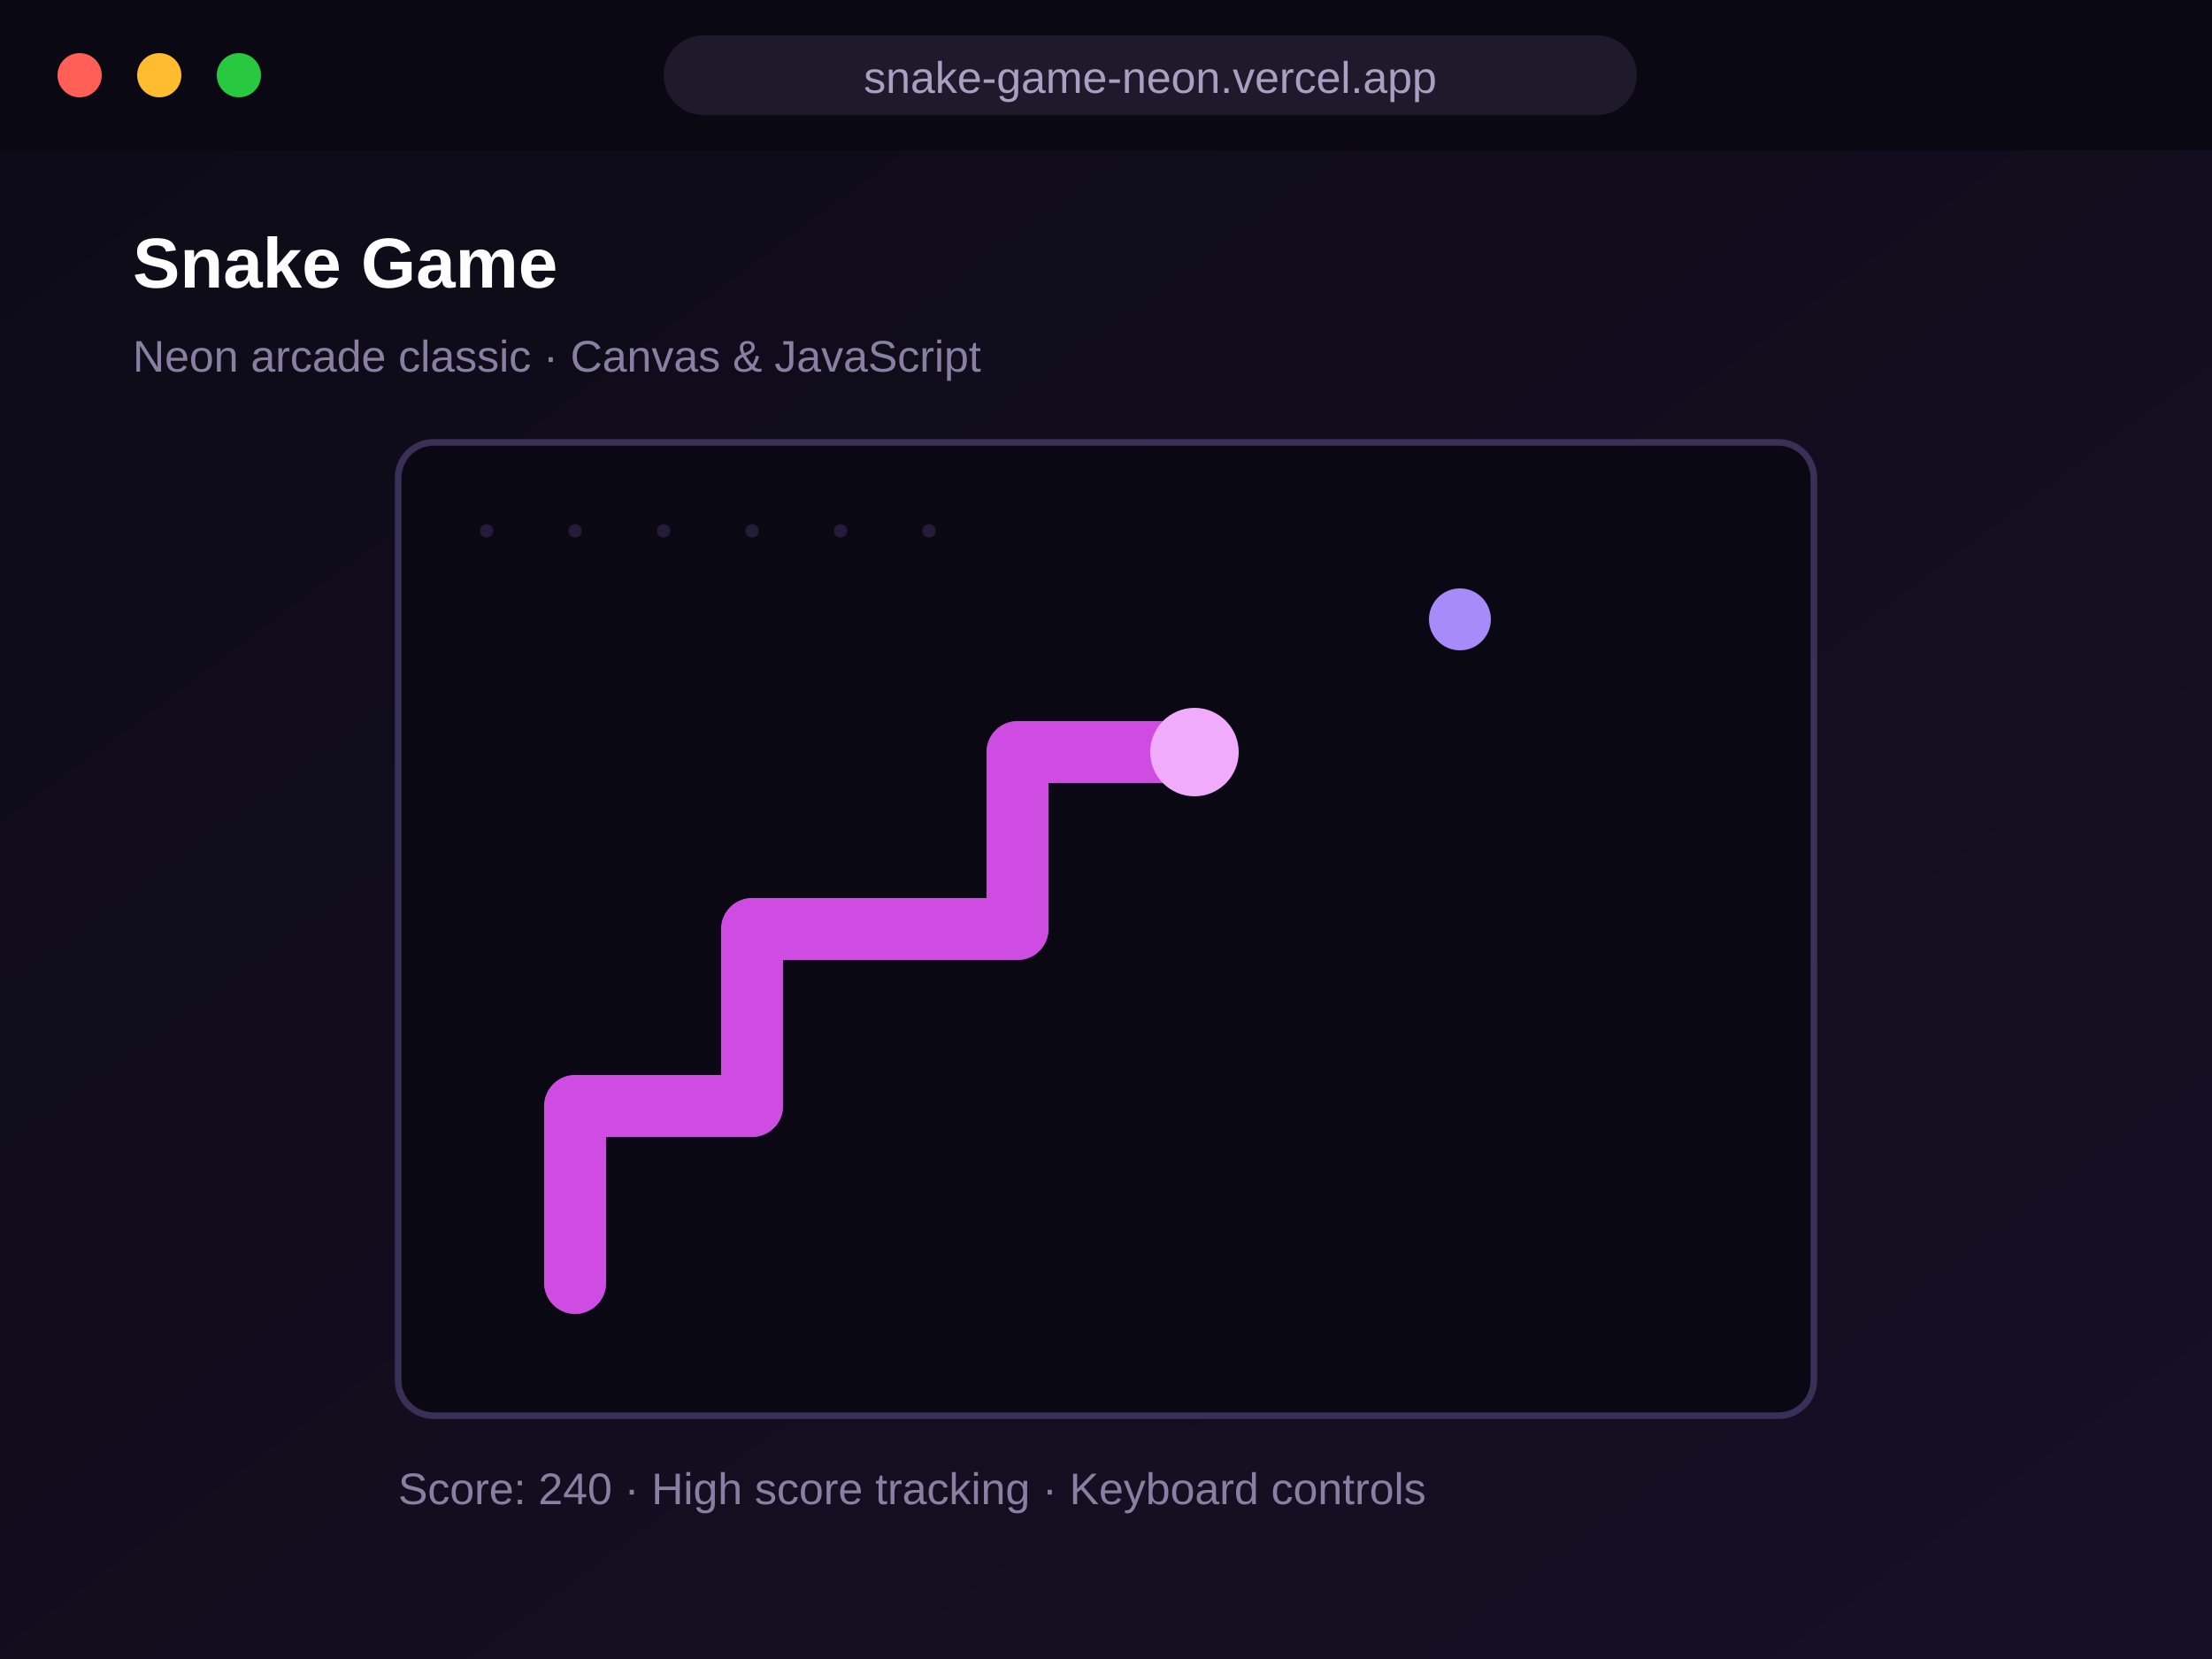
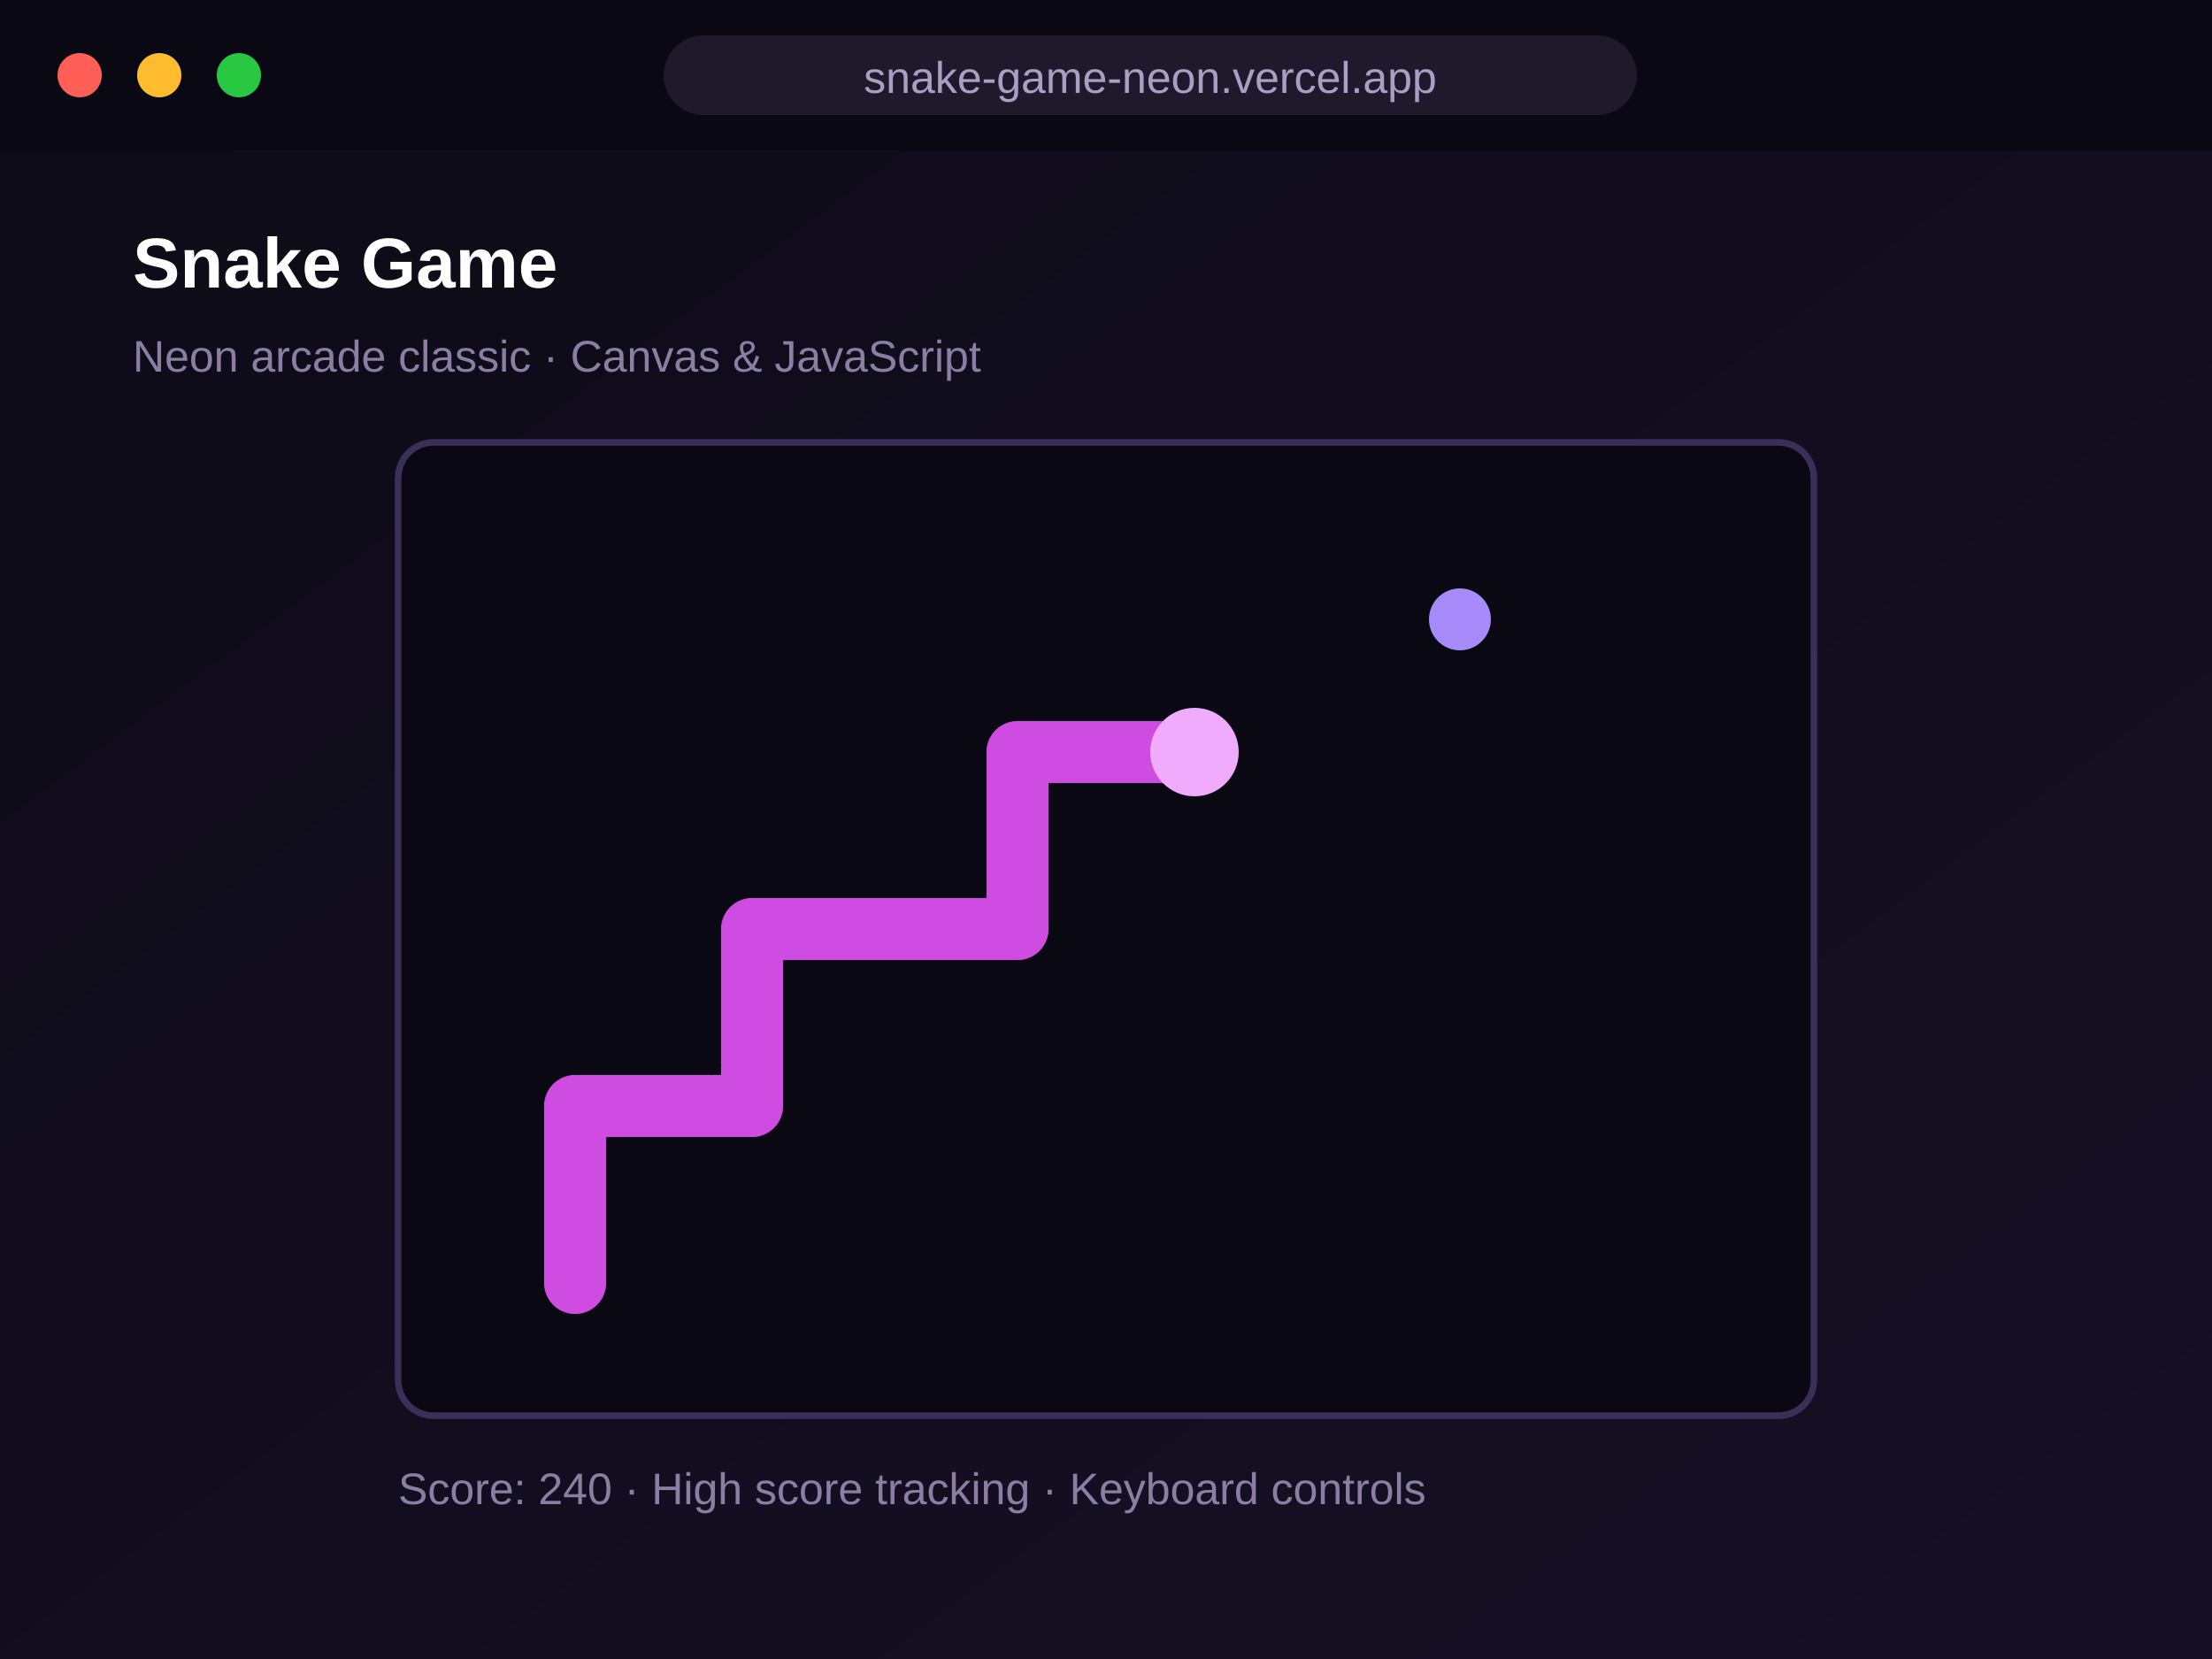
<svg xmlns="http://www.w3.org/2000/svg" viewBox="0 0 500 375">
  <defs>
    <linearGradient id="snBg" x1="0" y1="0" x2="1" y2="1">
      <stop offset="0%" stop-color="#0d0b17" />
      <stop offset="100%" stop-color="#171025" />
    </linearGradient>
  </defs>
  <rect width="500" height="375" fill="url(#snBg)" />
  <rect x="0" y="0" width="500" height="34" fill="#0a0812" />
  <circle cx="18" cy="17" r="5" fill="#ff5f57" />
  <circle cx="36" cy="17" r="5" fill="#febc2e" />
  <circle cx="54" cy="17" r="5" fill="#28c840" />
  <rect x="150" y="8" width="220" height="18" rx="9" fill="#1e1a2b" />
  <text x="260" y="21" font-family="Poppins, Arial, sans-serif" font-size="10" fill="#a99fc2" text-anchor="middle">snake-game-neon.vercel.app</text>
  <text x="30" y="65" font-family="Poppins, Arial, sans-serif" font-size="16" font-weight="600" fill="#ffffff">Snake Game</text>
  <text x="30" y="84" font-family="Poppins, Arial, sans-serif" font-size="10" fill="#8a7fa3">Neon arcade classic · Canvas &amp; JavaScript</text>
  <rect x="90" y="100" width="320" height="220" rx="8" fill="#0a0812" stroke="#3a2f57" stroke-width="1.5" />
-   <g fill="#241c38">
-     <circle cx="110" cy="120" r="1.5" />
-     <circle cx="130" cy="120" r="1.5" />
-     <circle cx="150" cy="120" r="1.5" />
-     <circle cx="170" cy="120" r="1.5" />
-     <circle cx="190" cy="120" r="1.5" />
-     <circle cx="210" cy="120" r="1.5" />
-   </g>
  <g fill="none" stroke="#e879f9" stroke-width="14" stroke-linecap="round" stroke-linejoin="round" opacity="0.95">
    <path d="M130,290 L130,250 L170,250 L170,210 L230,210 L230,170 L270,170" />
  </g>
  <g fill="none" stroke="#c026d3" stroke-width="14" stroke-linecap="round" stroke-linejoin="round" opacity="0.5">
    <path d="M130,290 L130,250 L170,250 L170,210 L230,210 L230,170 L270,170" />
  </g>
  <circle cx="270" cy="170" r="10" fill="#f0abfc" />
  <circle cx="330" cy="140" r="7" fill="#a78bfa" />
  <text x="90" y="340" font-family="Poppins, Arial, sans-serif" font-size="10" fill="#8a7fa3">Score: 240 · High score tracking · Keyboard controls</text>
</svg>
